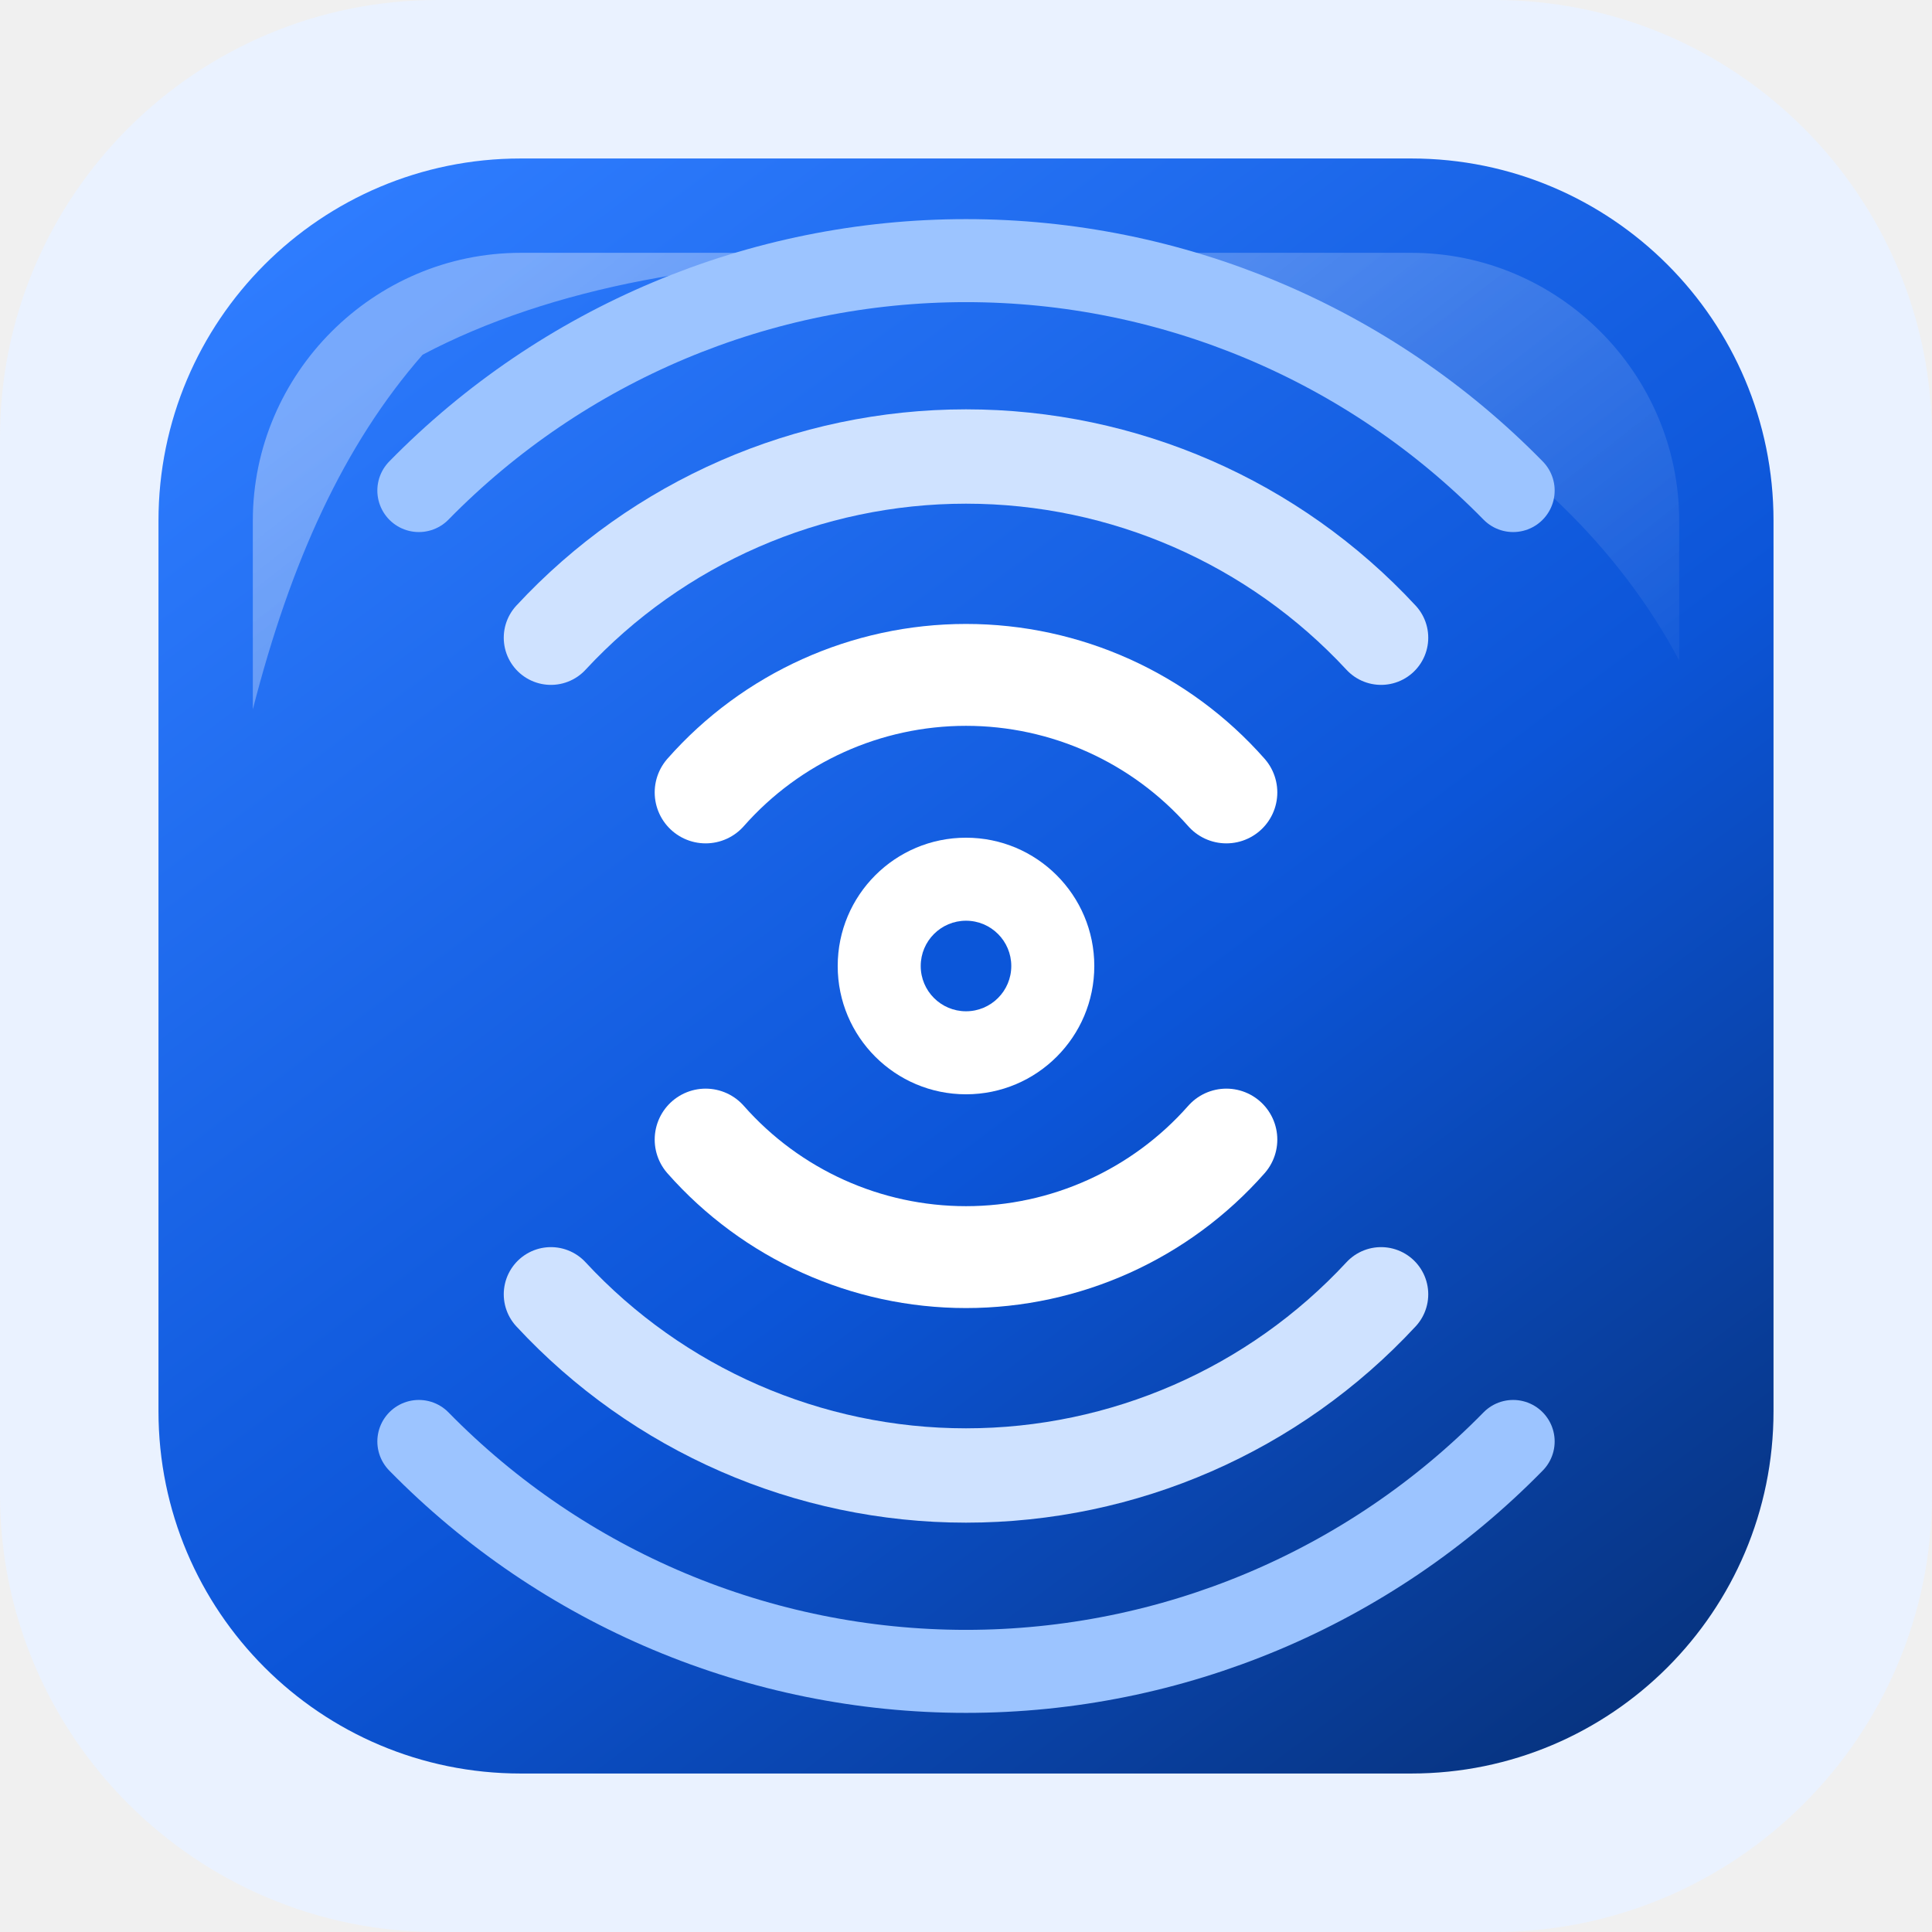
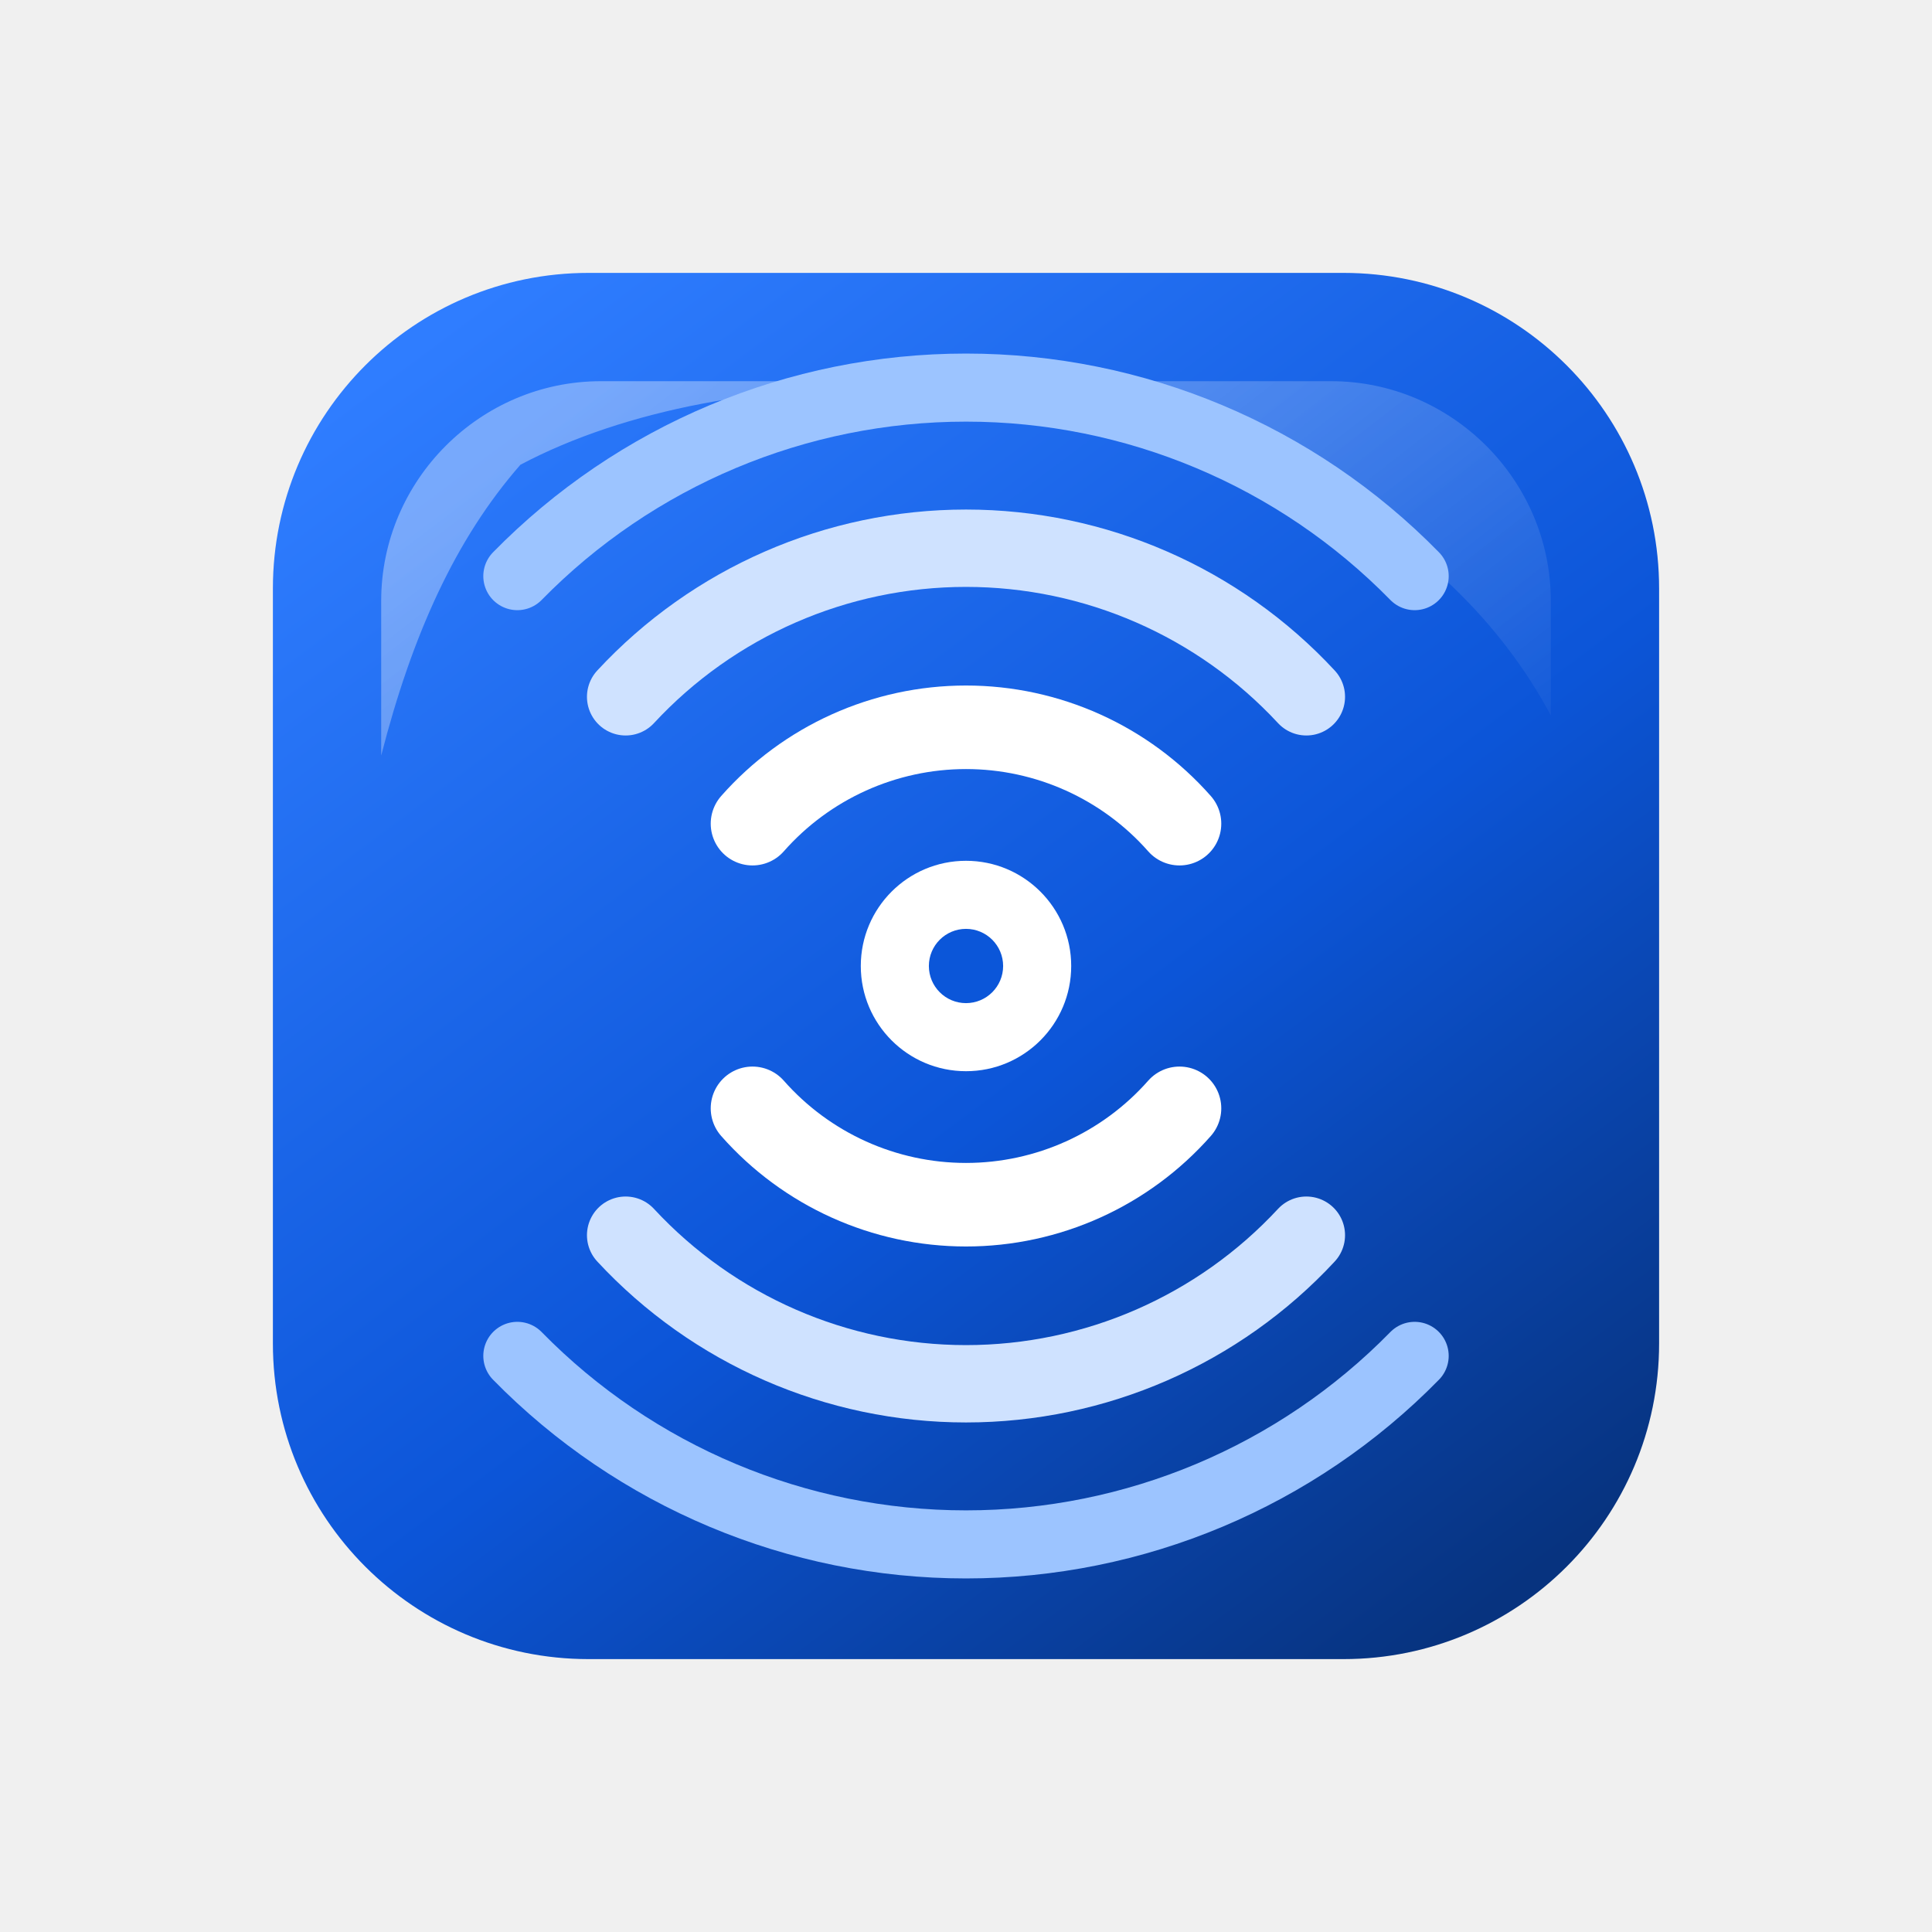
<svg xmlns="http://www.w3.org/2000/svg" viewBox="0 0 512 512" role="img" aria-label="Sonar app icon">
  <defs>
    <linearGradient id="field" x1="96" y1="42" x2="416" y2="470" gradientUnits="userSpaceOnUse">
      <stop offset="0" stop-color="#2f7dff" />
      <stop offset=".58" stop-color="#0c55d8" />
      <stop offset="1" stop-color="#07337f" />
    </linearGradient>
    <linearGradient id="glint" x1="136" y1="72" x2="324" y2="314" gradientUnits="userSpaceOnUse">
      <stop offset="0" stop-color="#ffffff" stop-opacity=".36" />
      <stop offset="1" stop-color="#ffffff" stop-opacity="0" />
    </linearGradient>
  </defs>
-   <rect width="512" height="512" rx="116" fill="#eaf2ff" />
-   <rect x="42" y="42" width="428" height="428" rx="96" fill="url(#field)" />
-   <path d="M112 94c68-36 184-33 258 8 33 18 59 43 75 73V138c0-39-32-71-71-71H138c-39 0-71 32-71 71v50c10-39 24-70 45-94Z" fill="url(#glint)" />
-   <circle cx="256" cy="256" r="34" fill="#ffffff" />
-   <circle cx="256" cy="256" r="12" fill="#0b56d9" />
-   <path d="M187 210a92 92 0 0 1 138 0" fill="none" stroke="#ffffff" stroke-width="27" stroke-linecap="round" />
-   <path d="M325 302a92 92 0 0 1-138 0" fill="none" stroke="#ffffff" stroke-width="27" stroke-linecap="round" />
-   <path d="M146 169a150 150 0 0 1 220 0" fill="none" stroke="#cfe2ff" stroke-width="25" stroke-linecap="round" />
-   <path d="M366 343a150 150 0 0 1-220 0" fill="none" stroke="#cfe2ff" stroke-width="25" stroke-linecap="round" />
-   <path d="M111 130a203 203 0 0 1 290 0" fill="none" stroke="#9cc4ff" stroke-width="22" stroke-linecap="round" />
-   <path d="M401 382a203 203 0 0 1-290 0" fill="none" stroke="#9cc4ff" stroke-width="22" stroke-linecap="round" />
+   <g transform="translate(46.08 46.08) scale(0.82)">
+     <rect x="32" y="32" width="448" height="448" rx="102" fill="url(#field)" />
+     <path d="M112 94c68-36 184-33 258 8 33 18 59 43 75 73V138c0-39-32-71-71-71H138c-39 0-71 32-71 71v50c10-39 24-70 45-94Z" fill="url(#glint)" />
+     <circle cx="256" cy="256" r="34" fill="#ffffff" />
+     <circle cx="256" cy="256" r="12" fill="#0b56d9" />
+     <path d="M187 210a92 92 0 0 1 138 0" fill="none" stroke="#ffffff" stroke-width="27" stroke-linecap="round" />
+     <path d="M325 302a92 92 0 0 1-138 0" fill="none" stroke="#ffffff" stroke-width="27" stroke-linecap="round" />
+     <path d="M146 169a150 150 0 0 1 220 0" fill="none" stroke="#cfe2ff" stroke-width="25" stroke-linecap="round" />
+     <path d="M366 343a150 150 0 0 1-220 0" fill="none" stroke="#cfe2ff" stroke-width="25" stroke-linecap="round" />
+     <path d="M111 130a203 203 0 0 1 290 0" fill="none" stroke="#9cc4ff" stroke-width="22" stroke-linecap="round" />
+     <path d="M401 382a203 203 0 0 1-290 0" fill="none" stroke="#9cc4ff" stroke-width="22" stroke-linecap="round" />
+   </g>
</svg>
